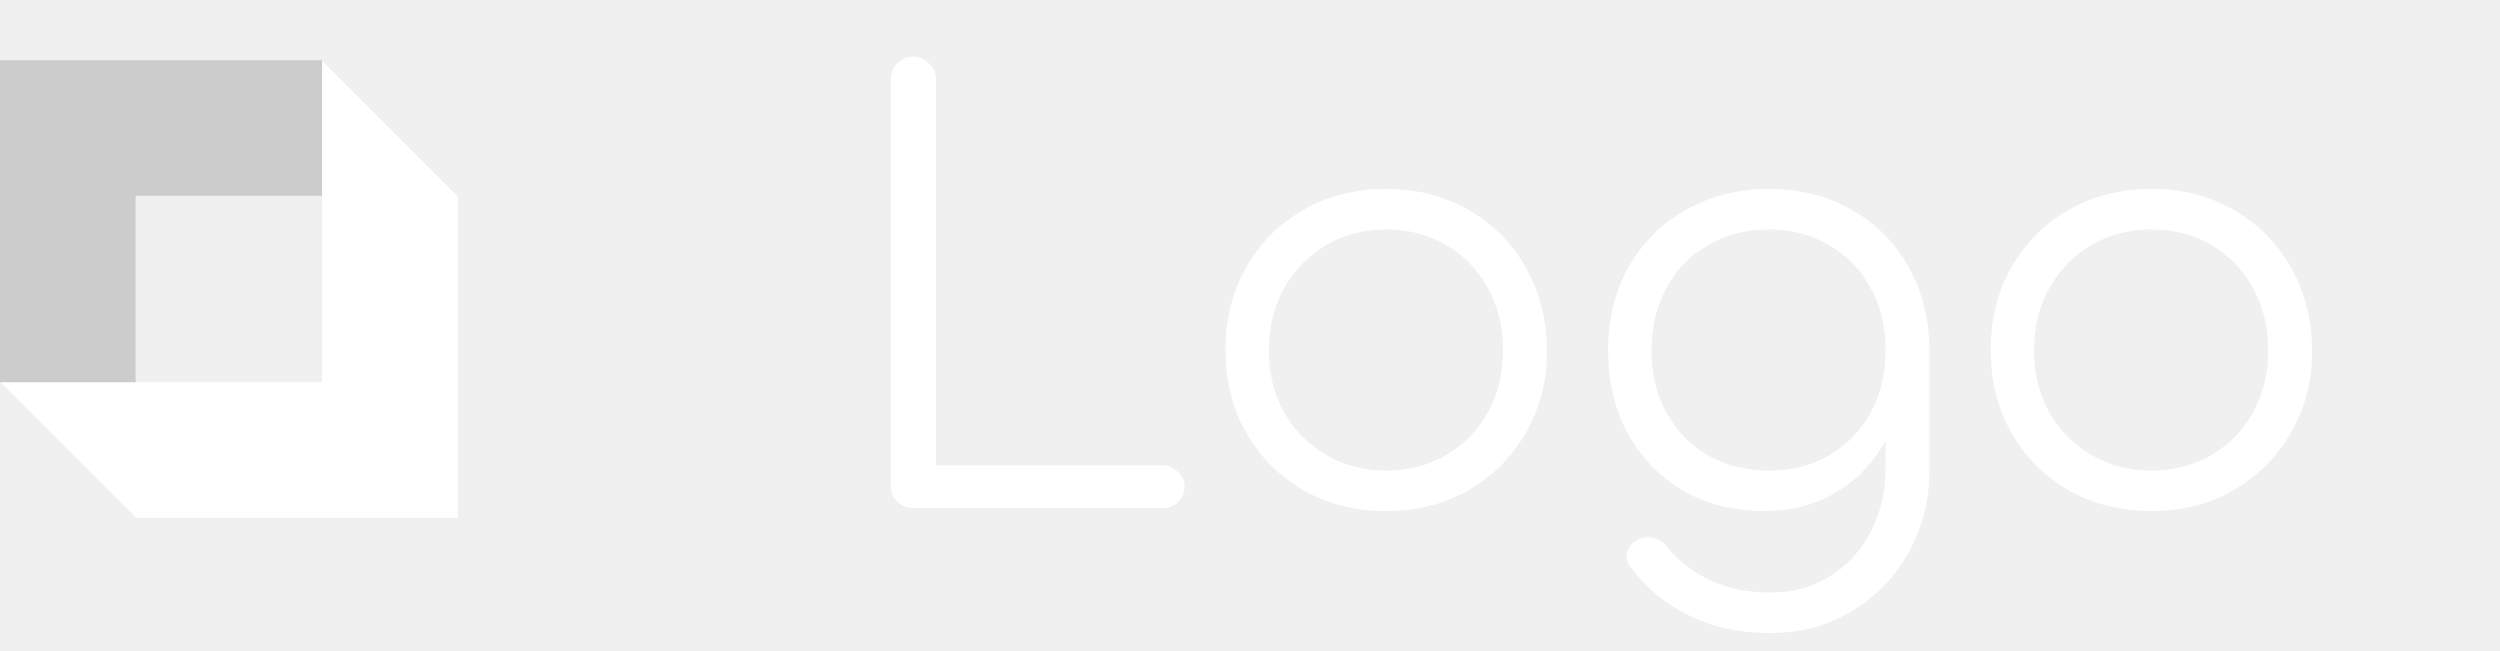
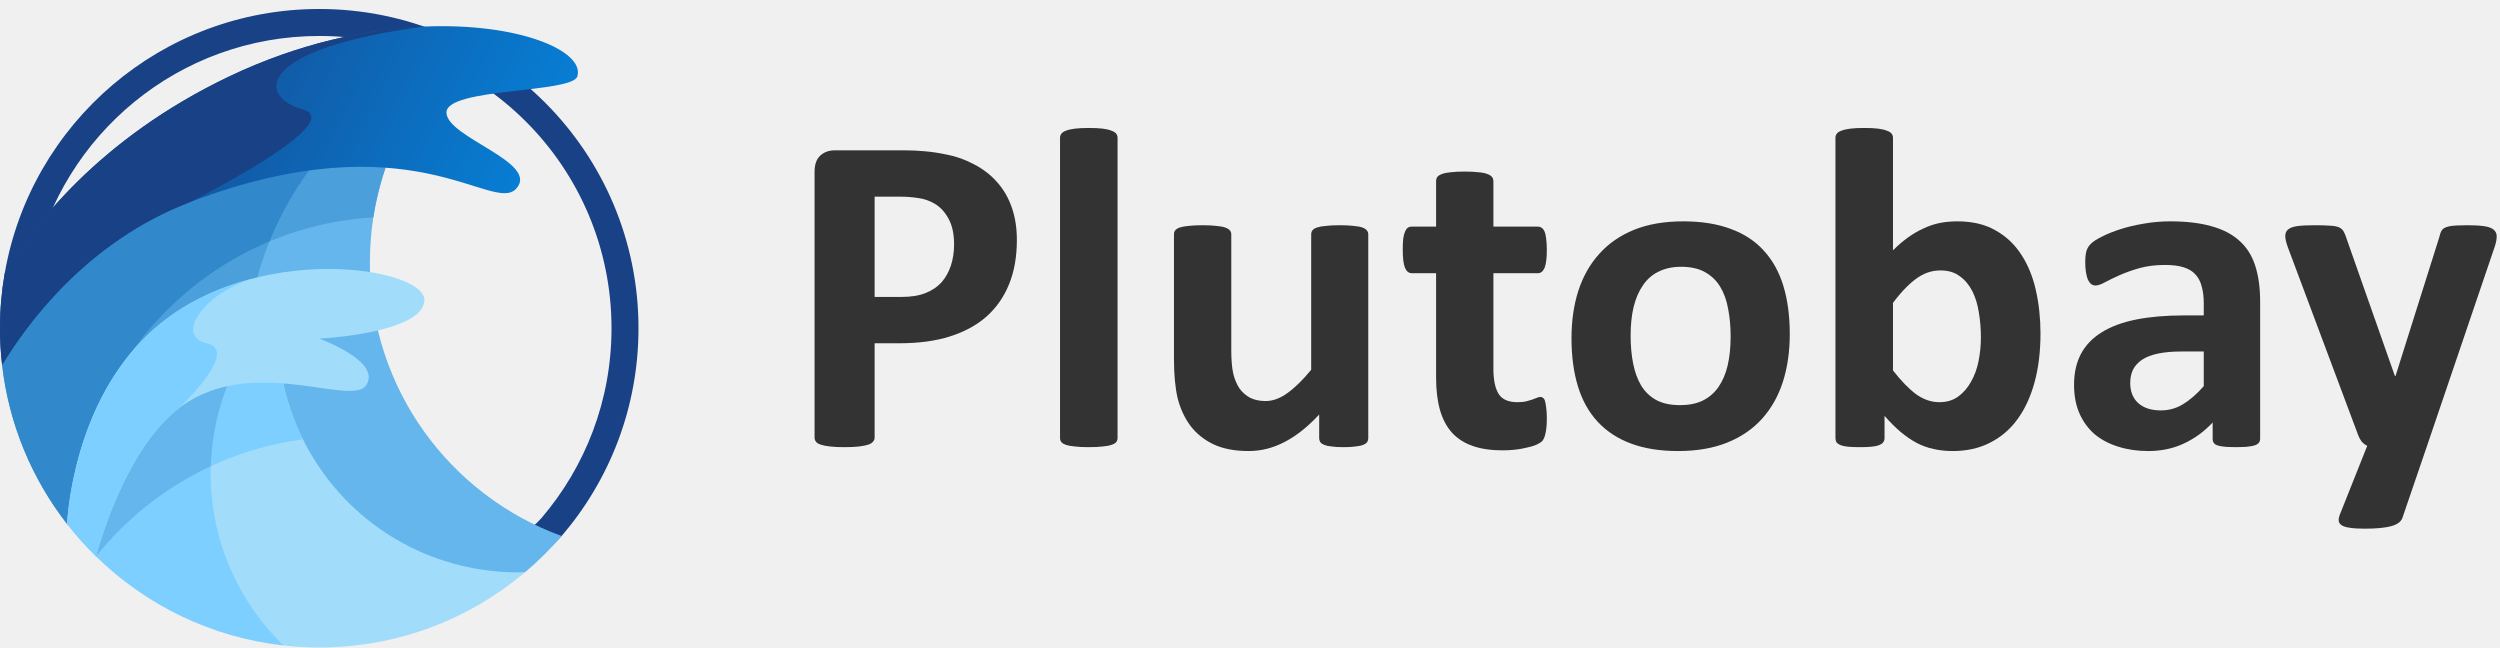
- <svg xmlns="http://www.w3.org/2000/svg" width="123" height="32" viewBox="0 0 123 32" fill="none">
-   <path d="M44.941 25C44.638 25 44.372 24.896 44.145 24.687C43.936 24.479 43.832 24.213 43.832 23.891V3.894C43.832 3.591 43.936 3.335 44.145 3.126C44.372 2.899 44.638 2.785 44.941 2.785C45.245 2.785 45.501 2.899 45.709 3.126C45.937 3.335 46.051 3.591 46.051 3.894V22.895H57.172C57.476 22.895 57.732 22.999 57.94 23.208C58.168 23.398 58.282 23.644 58.282 23.948C58.282 24.251 58.168 24.507 57.94 24.716C57.732 24.905 57.476 25 57.172 25H44.941ZM68.204 25.142C66.686 25.142 65.331 24.801 64.136 24.118C62.941 23.436 62.003 22.497 61.32 21.302C60.637 20.108 60.296 18.752 60.296 17.235C60.296 15.699 60.637 14.333 61.32 13.139C62.003 11.944 62.941 11.005 64.136 10.323C65.331 9.64 66.686 9.299 68.204 9.299C69.721 9.299 71.067 9.64 72.243 10.323C73.437 11.005 74.376 11.944 75.059 13.139C75.741 14.333 76.092 15.699 76.111 17.235C76.111 18.752 75.76 20.108 75.059 21.302C74.376 22.497 73.437 23.436 72.243 24.118C71.067 24.801 69.721 25.142 68.204 25.142ZM68.204 23.151C69.303 23.151 70.289 22.895 71.162 22.383C72.034 21.871 72.717 21.169 73.21 20.278C73.703 19.387 73.949 18.372 73.949 17.235C73.949 16.097 73.703 15.082 73.21 14.191C72.717 13.281 72.034 12.57 71.162 12.058C70.289 11.546 69.303 11.29 68.204 11.29C67.104 11.29 66.118 11.546 65.245 12.058C64.373 12.57 63.681 13.281 63.169 14.191C62.676 15.082 62.429 16.097 62.429 17.235C62.429 18.372 62.676 19.387 63.169 20.278C63.681 21.169 64.373 21.871 65.245 22.383C66.118 22.895 67.104 23.151 68.204 23.151ZM86.799 25.142C85.301 25.142 83.974 24.81 82.817 24.147C81.66 23.464 80.75 22.525 80.086 21.331C79.442 20.136 79.119 18.771 79.119 17.235C79.119 15.68 79.461 14.305 80.143 13.11C80.826 11.916 81.765 10.986 82.959 10.323C84.154 9.64 85.51 9.299 87.027 9.299C88.563 9.299 89.919 9.64 91.094 10.323C92.289 10.986 93.218 11.916 93.882 13.11C94.565 14.305 94.915 15.68 94.934 17.235L93.654 17.917C93.654 19.321 93.36 20.572 92.773 21.672C92.185 22.753 91.369 23.606 90.326 24.232C89.302 24.839 88.127 25.142 86.799 25.142ZM87.084 31.144C85.586 31.144 84.268 30.86 83.13 30.291C81.992 29.741 81.053 28.982 80.314 28.015C80.105 27.788 80.01 27.541 80.029 27.276C80.067 27.01 80.21 26.792 80.456 26.621C80.703 26.451 80.978 26.394 81.281 26.451C81.584 26.508 81.822 26.65 81.992 26.877C82.542 27.56 83.244 28.11 84.097 28.527C84.969 28.944 85.974 29.153 87.112 29.153C88.174 29.153 89.132 28.897 89.985 28.385C90.838 27.873 91.511 27.152 92.005 26.223C92.517 25.294 92.773 24.204 92.773 22.952V18.628L93.597 16.979L94.934 17.235V23.037C94.934 24.573 94.593 25.948 93.91 27.162C93.228 28.394 92.299 29.361 91.123 30.063C89.947 30.784 88.601 31.144 87.084 31.144ZM87.027 23.151C88.146 23.151 89.132 22.905 89.985 22.412C90.857 21.9 91.54 21.198 92.033 20.307C92.526 19.415 92.773 18.391 92.773 17.235C92.773 16.078 92.526 15.054 92.033 14.163C91.54 13.252 90.857 12.551 89.985 12.058C89.132 11.546 88.146 11.29 87.027 11.29C85.908 11.29 84.912 11.546 84.04 12.058C83.168 12.551 82.485 13.252 81.992 14.163C81.499 15.054 81.253 16.078 81.253 17.235C81.253 18.391 81.499 19.415 81.992 20.307C82.485 21.198 83.168 21.9 84.04 22.412C84.912 22.905 85.908 23.151 87.027 23.151ZM105.85 25.142C104.333 25.142 102.977 24.801 101.783 24.118C100.588 23.436 99.649 22.497 98.967 21.302C98.284 20.108 97.943 18.752 97.943 17.235C97.943 15.699 98.284 14.333 98.967 13.139C99.649 11.944 100.588 11.005 101.783 10.323C102.977 9.64 104.333 9.299 105.85 9.299C107.367 9.299 108.714 9.64 109.889 10.323C111.084 11.005 112.023 11.944 112.705 13.139C113.388 14.333 113.739 15.699 113.758 17.235C113.758 18.752 113.407 20.108 112.705 21.302C112.023 22.497 111.084 23.436 109.889 24.118C108.714 24.801 107.367 25.142 105.85 25.142ZM105.85 23.151C106.95 23.151 107.936 22.895 108.808 22.383C109.681 21.871 110.363 21.169 110.856 20.278C111.349 19.387 111.596 18.372 111.596 17.235C111.596 16.097 111.349 15.082 110.856 14.191C110.363 13.281 109.681 12.57 108.808 12.058C107.936 11.546 106.95 11.29 105.85 11.29C104.75 11.29 103.764 11.546 102.892 12.058C102.02 12.57 101.327 13.281 100.815 14.191C100.322 15.082 100.076 16.097 100.076 17.235C100.076 18.372 100.322 19.387 100.815 20.278C101.327 21.169 102.02 21.871 102.892 22.383C103.764 22.895 104.75 23.151 105.85 23.151Z" fill="white" />
-   <path fill-rule="evenodd" clip-rule="evenodd" d="M15.846 2.963H8.58307e-06L6.672 9.635H22.518L15.846 2.963ZM6.672 9.635V25.481L0 18.809V2.963L6.672 9.635Z" fill="#CCCCCC" />
-   <path fill-rule="evenodd" clip-rule="evenodd" d="M6.672 25.481L22.518 25.481L15.846 18.809L2.28882e-05 18.809L6.672 25.481ZM15.846 18.809L15.846 2.963L22.519 9.635L22.519 25.481L15.846 18.809Z" fill="white" />
+ <svg xmlns="http://www.w3.org/2000/svg" width="278" height="72" viewBox="0 0 278 72" fill="none">
+   <path d="M113.076 26.695C113.076 28.54 112.788 30.174 112.213 31.596C111.637 33.018 110.799 34.219 109.699 35.201C108.599 36.166 107.245 36.902 105.637 37.41C104.046 37.918 102.167 38.172 100 38.172H97.258V48.658C97.258 48.828 97.199 48.98 97.08 49.115C96.978 49.251 96.801 49.361 96.547 49.445C96.293 49.53 95.954 49.598 95.531 49.648C95.108 49.699 94.566 49.725 93.906 49.725C93.263 49.725 92.721 49.699 92.281 49.648C91.858 49.598 91.519 49.53 91.266 49.445C91.012 49.361 90.834 49.251 90.732 49.115C90.631 48.98 90.58 48.828 90.58 48.658V19.104C90.58 18.308 90.783 17.715 91.189 17.326C91.613 16.92 92.163 16.717 92.84 16.717H100.584C101.363 16.717 102.099 16.751 102.793 16.818C103.504 16.869 104.35 16.996 105.332 17.199C106.314 17.385 107.304 17.741 108.303 18.266C109.318 18.79 110.182 19.459 110.893 20.271C111.604 21.067 112.145 22.006 112.518 23.09C112.89 24.156 113.076 25.358 113.076 26.695ZM106.094 27.178C106.094 26.027 105.891 25.079 105.484 24.334C105.078 23.589 104.579 23.039 103.986 22.684C103.394 22.328 102.768 22.108 102.107 22.023C101.464 21.922 100.796 21.871 100.102 21.871H97.258V33.018H100.254C101.32 33.018 102.209 32.874 102.92 32.586C103.648 32.298 104.24 31.9 104.697 31.393C105.154 30.868 105.501 30.25 105.738 29.539C105.975 28.811 106.094 28.024 106.094 27.178Z" fill="#333333" />
+   <path d="M124.273 48.709C124.273 48.878 124.223 49.031 124.121 49.166C124.02 49.285 123.842 49.386 123.588 49.471C123.351 49.555 123.029 49.615 122.623 49.648C122.217 49.699 121.701 49.725 121.074 49.725C120.448 49.725 119.932 49.699 119.525 49.648C119.119 49.615 118.789 49.555 118.535 49.471C118.298 49.386 118.129 49.285 118.027 49.166C117.926 49.031 117.875 48.878 117.875 48.709V15.32C117.875 15.151 117.926 14.999 118.027 14.863C118.129 14.728 118.298 14.618 118.535 14.533C118.789 14.432 119.119 14.355 119.525 14.305C119.932 14.254 120.448 14.229 121.074 14.229C121.701 14.229 122.217 14.254 122.623 14.305C123.029 14.355 123.351 14.432 123.588 14.533C123.842 14.618 124.02 14.728 124.121 14.863C124.223 14.999 124.273 15.151 124.273 15.32V48.709Z" fill="#333333" />
+   <path d="M152.152 48.709C152.152 48.878 152.11 49.031 152.025 49.166C151.941 49.285 151.788 49.386 151.568 49.471C151.365 49.555 151.086 49.615 150.73 49.648C150.392 49.699 149.96 49.725 149.436 49.725C148.877 49.725 148.42 49.699 148.064 49.648C147.726 49.615 147.455 49.555 147.252 49.471C147.049 49.386 146.905 49.285 146.82 49.166C146.736 49.031 146.693 48.878 146.693 48.709V46.094C145.441 47.448 144.163 48.464 142.859 49.141C141.573 49.818 140.236 50.156 138.848 50.156C137.29 50.156 135.979 49.902 134.912 49.395C133.863 48.887 133.008 48.193 132.348 47.312C131.704 46.432 131.239 45.417 130.951 44.266C130.68 43.098 130.545 41.65 130.545 39.924V26.061C130.545 25.891 130.587 25.747 130.672 25.629C130.773 25.494 130.943 25.384 131.18 25.299C131.434 25.214 131.764 25.155 132.17 25.121C132.593 25.07 133.109 25.045 133.719 25.045C134.345 25.045 134.861 25.07 135.268 25.121C135.674 25.155 135.995 25.214 136.232 25.299C136.486 25.384 136.664 25.494 136.766 25.629C136.867 25.747 136.918 25.891 136.918 26.061V38.857C136.918 40.042 136.994 40.948 137.146 41.574C137.299 42.2 137.527 42.742 137.832 43.199C138.154 43.639 138.551 43.986 139.025 44.24C139.516 44.477 140.083 44.596 140.727 44.596C141.539 44.596 142.352 44.3 143.164 43.707C143.993 43.115 144.874 42.251 145.805 41.117V26.061C145.805 25.891 145.847 25.747 145.932 25.629C146.033 25.494 146.202 25.384 146.439 25.299C146.693 25.214 147.023 25.155 147.43 25.121C147.836 25.07 148.352 25.045 148.979 25.045C149.605 25.045 150.121 25.07 150.527 25.121C150.934 25.155 151.255 25.214 151.492 25.299C151.729 25.384 151.898 25.494 152 25.629C152.102 25.747 152.152 25.891 152.152 26.061V48.709Z" fill="#333333" />
+   <path d="M172.008 46.475C172.008 47.219 171.957 47.795 171.855 48.201C171.771 48.59 171.652 48.87 171.5 49.039C171.348 49.191 171.119 49.335 170.814 49.471C170.527 49.589 170.18 49.691 169.773 49.775C169.384 49.877 168.952 49.953 168.479 50.004C168.021 50.055 167.556 50.08 167.082 50.08C165.812 50.08 164.712 49.919 163.781 49.598C162.85 49.276 162.08 48.785 161.471 48.125C160.861 47.448 160.413 46.602 160.125 45.586C159.837 44.57 159.693 43.368 159.693 41.98V30.377H156.977C156.655 30.377 156.41 30.182 156.24 29.793C156.071 29.387 155.986 28.718 155.986 27.787C155.986 27.296 156.003 26.881 156.037 26.543C156.088 26.204 156.156 25.942 156.24 25.756C156.325 25.553 156.426 25.409 156.545 25.324C156.68 25.24 156.833 25.197 157.002 25.197H159.693V20.145C159.693 19.975 159.736 19.823 159.82 19.688C159.922 19.552 160.091 19.442 160.328 19.357C160.582 19.256 160.912 19.188 161.318 19.154C161.742 19.104 162.258 19.078 162.867 19.078C163.493 19.078 164.01 19.104 164.416 19.154C164.839 19.188 165.169 19.256 165.406 19.357C165.643 19.442 165.812 19.552 165.914 19.688C166.016 19.823 166.066 19.975 166.066 20.145V25.197H170.992C171.161 25.197 171.305 25.24 171.424 25.324C171.559 25.409 171.669 25.553 171.754 25.756C171.839 25.942 171.898 26.204 171.932 26.543C171.982 26.881 172.008 27.296 172.008 27.787C172.008 28.718 171.923 29.387 171.754 29.793C171.585 30.182 171.339 30.377 171.018 30.377H166.066V41.016C166.066 42.251 166.261 43.182 166.65 43.809C167.04 44.418 167.734 44.723 168.732 44.723C169.071 44.723 169.376 44.697 169.646 44.647C169.917 44.579 170.154 44.511 170.357 44.443C170.577 44.359 170.755 44.291 170.891 44.24C171.043 44.172 171.178 44.139 171.297 44.139C171.398 44.139 171.492 44.172 171.576 44.24C171.678 44.291 171.754 44.41 171.805 44.596C171.855 44.765 171.898 45.002 171.932 45.307C171.982 45.611 172.008 46.001 172.008 46.475Z" fill="#333333" />
+   <path d="M199.023 37.156C199.023 39.086 198.77 40.846 198.262 42.438C197.754 44.029 196.984 45.4 195.951 46.551C194.919 47.702 193.624 48.59 192.066 49.217C190.509 49.843 188.689 50.156 186.607 50.156C184.593 50.156 182.841 49.877 181.352 49.318C179.862 48.76 178.626 47.947 177.645 46.881C176.663 45.815 175.935 44.503 175.461 42.945C174.987 41.388 174.75 39.611 174.75 37.613C174.75 35.684 175.004 33.923 175.512 32.332C176.036 30.724 176.815 29.353 177.848 28.219C178.88 27.068 180.167 26.179 181.707 25.553C183.264 24.926 185.084 24.613 187.166 24.613C189.197 24.613 190.958 24.893 192.447 25.451C193.937 25.993 195.164 26.797 196.129 27.863C197.111 28.93 197.839 30.241 198.312 31.799C198.786 33.356 199.023 35.142 199.023 37.156ZM192.447 37.41C192.447 36.293 192.354 35.269 192.168 34.338C191.999 33.39 191.702 32.569 191.279 31.875C190.856 31.181 190.289 30.639 189.578 30.25C188.884 29.861 188.004 29.666 186.938 29.666C185.99 29.666 185.16 29.844 184.449 30.199C183.738 30.538 183.154 31.046 182.697 31.723C182.24 32.383 181.893 33.187 181.656 34.135C181.436 35.066 181.326 36.132 181.326 37.334C181.326 38.451 181.419 39.484 181.605 40.432C181.792 41.363 182.088 42.175 182.494 42.869C182.917 43.563 183.484 44.105 184.195 44.494C184.906 44.867 185.786 45.053 186.836 45.053C187.801 45.053 188.639 44.883 189.35 44.545C190.061 44.19 190.645 43.682 191.102 43.022C191.559 42.361 191.897 41.566 192.117 40.635C192.337 39.687 192.447 38.612 192.447 37.41Z" fill="#333333" />
+   <path d="M226.902 37.08C226.902 39.094 226.682 40.906 226.242 42.514C225.802 44.122 225.167 45.493 224.338 46.627C223.508 47.761 222.484 48.633 221.266 49.242C220.064 49.852 218.693 50.156 217.152 50.156C216.391 50.156 215.68 50.08 215.02 49.928C214.359 49.792 213.725 49.564 213.115 49.242C212.523 48.921 211.93 48.514 211.338 48.023C210.762 47.533 210.17 46.94 209.561 46.246V48.709C209.561 48.895 209.51 49.056 209.408 49.191C209.324 49.31 209.171 49.411 208.951 49.496C208.748 49.581 208.469 49.64 208.113 49.674C207.758 49.708 207.326 49.725 206.818 49.725C206.294 49.725 205.854 49.708 205.498 49.674C205.16 49.64 204.88 49.581 204.66 49.496C204.457 49.411 204.313 49.31 204.229 49.191C204.144 49.056 204.102 48.895 204.102 48.709V15.32C204.102 15.151 204.152 14.999 204.254 14.863C204.355 14.728 204.525 14.618 204.762 14.533C205.016 14.432 205.346 14.355 205.752 14.305C206.158 14.254 206.674 14.229 207.301 14.229C207.927 14.229 208.443 14.254 208.85 14.305C209.256 14.355 209.577 14.432 209.814 14.533C210.068 14.618 210.246 14.728 210.348 14.863C210.449 14.999 210.5 15.151 210.5 15.32V27.838C211.076 27.262 211.651 26.771 212.227 26.365C212.802 25.959 213.378 25.629 213.953 25.375C214.529 25.104 215.121 24.91 215.73 24.791C216.34 24.672 216.983 24.613 217.66 24.613C219.336 24.613 220.758 24.952 221.926 25.629C223.094 26.289 224.042 27.186 224.77 28.32C225.514 29.454 226.056 30.783 226.395 32.307C226.733 33.813 226.902 35.404 226.902 37.08ZM220.275 37.537C220.275 36.572 220.199 35.641 220.047 34.744C219.911 33.847 219.666 33.051 219.311 32.357C218.955 31.663 218.49 31.113 217.914 30.707C217.355 30.284 216.645 30.072 215.781 30.072C215.358 30.072 214.943 30.131 214.537 30.25C214.131 30.369 213.708 30.572 213.268 30.859C212.844 31.147 212.404 31.52 211.947 31.977C211.49 32.434 211.008 33.001 210.5 33.678V41.193C211.397 42.344 212.252 43.225 213.064 43.834C213.894 44.426 214.757 44.723 215.654 44.723C216.484 44.723 217.186 44.511 217.762 44.088C218.337 43.665 218.811 43.115 219.184 42.438C219.573 41.76 219.852 40.99 220.021 40.127C220.191 39.264 220.275 38.4 220.275 37.537Z" fill="#333333" />
+   <path d="M251.328 48.785C251.328 49.022 251.243 49.208 251.074 49.344C250.905 49.479 250.634 49.572 250.262 49.623C249.906 49.691 249.373 49.725 248.662 49.725C247.9 49.725 247.342 49.691 246.986 49.623C246.648 49.572 246.402 49.479 246.25 49.344C246.115 49.208 246.047 49.022 246.047 48.785V46.982C245.116 47.981 244.049 48.76 242.848 49.318C241.663 49.877 240.342 50.156 238.887 50.156C237.685 50.156 236.576 49.995 235.561 49.674C234.562 49.369 233.69 48.912 232.945 48.303C232.217 47.676 231.65 46.906 231.244 45.992C230.838 45.078 230.635 44.012 230.635 42.793C230.635 41.473 230.889 40.33 231.396 39.365C231.921 38.383 232.691 37.579 233.707 36.953C234.74 36.31 236.018 35.836 237.541 35.531C239.064 35.227 240.833 35.074 242.848 35.074H245.057V33.703C245.057 32.992 244.98 32.374 244.828 31.85C244.693 31.308 244.456 30.859 244.117 30.504C243.796 30.148 243.355 29.886 242.797 29.717C242.255 29.547 241.578 29.463 240.766 29.463C239.699 29.463 238.743 29.581 237.896 29.818C237.067 30.055 236.331 30.318 235.688 30.605C235.044 30.893 234.503 31.156 234.062 31.393C233.639 31.63 233.292 31.748 233.021 31.748C232.835 31.748 232.666 31.689 232.514 31.57C232.378 31.452 232.26 31.283 232.158 31.062C232.074 30.842 232.006 30.572 231.955 30.25C231.904 29.928 231.879 29.573 231.879 29.184C231.879 28.659 231.921 28.244 232.006 27.939C232.09 27.635 232.251 27.364 232.488 27.127C232.725 26.873 233.14 26.602 233.732 26.314C234.325 26.01 235.019 25.73 235.814 25.477C236.61 25.223 237.473 25.02 238.404 24.867C239.352 24.698 240.326 24.613 241.324 24.613C243.102 24.613 244.617 24.791 245.869 25.146C247.139 25.485 248.18 26.018 248.992 26.746C249.805 27.457 250.397 28.38 250.77 29.514C251.142 30.648 251.328 31.994 251.328 33.551V48.785ZM245.057 39.086H242.619C241.587 39.086 240.706 39.162 239.979 39.315C239.251 39.467 238.658 39.695 238.201 40C237.744 40.305 237.406 40.677 237.186 41.117C236.982 41.54 236.881 42.031 236.881 42.59C236.881 43.538 237.177 44.283 237.77 44.824C238.379 45.366 239.217 45.637 240.283 45.637C241.18 45.637 242.001 45.408 242.746 44.951C243.508 44.494 244.278 43.825 245.057 42.945V39.086Z" fill="#333333" />
+   <path d="M269.889 49.572L267.146 57.596C266.994 58.019 266.579 58.324 265.902 58.51C265.225 58.696 264.235 58.789 262.932 58.789C262.255 58.789 261.713 58.755 261.307 58.688C260.9 58.637 260.596 58.544 260.393 58.408C260.189 58.273 260.079 58.103 260.062 57.9C260.046 57.697 260.096 57.452 260.215 57.164L263.236 49.572C263.016 49.471 262.813 49.318 262.627 49.115C262.458 48.895 262.331 48.667 262.246 48.43L254.451 27.609C254.231 27.017 254.121 26.568 254.121 26.264C254.121 25.942 254.223 25.697 254.426 25.527C254.629 25.341 254.967 25.214 255.441 25.146C255.932 25.079 256.576 25.045 257.371 25.045C258.099 25.045 258.674 25.062 259.098 25.096C259.521 25.113 259.851 25.172 260.088 25.273C260.325 25.375 260.503 25.536 260.621 25.756C260.74 25.959 260.858 26.255 260.977 26.645L266.309 41.803H266.385L271.26 26.34C271.361 25.9 271.488 25.612 271.641 25.477C271.81 25.324 272.081 25.214 272.453 25.146C272.826 25.079 273.477 25.045 274.408 25.045C275.136 25.045 275.737 25.079 276.211 25.146C276.702 25.214 277.057 25.341 277.277 25.527C277.514 25.713 277.633 25.967 277.633 26.289C277.633 26.594 277.565 26.958 277.43 27.381L269.889 49.572Z" fill="#333333" />
+   <path fill-rule="evenodd" clip-rule="evenodd" d="M60.211 57.608C65.068 51.928 68 44.56 68 36.5C68 18.551 53.449 4 35.5 4C19.91 4 6.88 14.981 3.729 29.631C3.976 29.931 4.275 30.29 4.623 30.701C5.763 32.05 7.418 33.955 9.47 36.171C13.585 40.614 19.248 46.257 25.513 51.181C31.827 56.143 38.511 60.18 44.678 61.695C50.647 63.162 55.901 62.25 60.211 57.608ZM62.451 59.604C41.552 82.241 0.548 30.519 0.519 30.43C3.399 13.716 17.963 1 35.5 1C55.106 1 71 16.894 71 36.5C71 45.324 67.779 53.395 62.451 59.604Z" fill="#194185" />
+   <path d="M41.13 29.163C41.13 22.47 43.16 16.252 46.638 11.091C46.638 11.091 10.778 14.668 0.235 40.58C0.235 40.582 0.235 40.585 0.236 40.588C0.249 40.608 0.309 40.7 0.419 40.853C2.251 43.433 19.922 72.416 58.39 63.632C59.849 62.4 61.208 61.053 62.451 59.604C50.014 55.085 41.13 43.162 41.13 29.163Z" fill="#64B6EC" />
+   <path d="M41.513 24.17C42.254 19.383 44.042 14.943 46.638 11.091C46.638 11.091 10.778 14.668 0.235 40.58C0.235 40.583 0.236 40.585 0.236 40.588C0.249 40.608 0.309 40.7 0.419 40.853C1.094 41.804 3.921 46.341 9.147 51.252C12.742 36.346 25.74 25.11 41.513 24.17Z" fill="#4B9FDB" />
+   <path d="M38.161 66.391C26.971 55.371 23.835 37.904 31.604 23.343C35.144 16.708 40.446 11.617 46.625 8.339C46.625 8.339 12.257 14.39 0.235 40.58C0.992 47.199 3.57 53.264 7.455 58.264C7.531 58.319 18.647 66.404 38.161 66.391Z" fill="#4B9FDB" />
+   <path d="M29.967 26.841C30.445 25.66 30.99 24.492 31.604 23.343C35.144 16.708 40.446 11.617 46.625 8.339C46.625 8.339 12.257 14.39 0.235 40.58C0.992 47.199 3.57 53.264 7.455 58.264C7.466 58.272 7.707 58.447 8.167 58.739C8.511 44.357 17.408 32.095 29.967 26.841Z" fill="#3188CA" />
+   <path d="M35.51 51.97C32.414 47.414 30.92 42.242 30.901 37.119C30.901 37.119 11.4 40.595 10.669 61.868L31.528 71.778C32.832 71.923 34.157 72 35.5 72C44.223 72 52.21 68.852 58.39 63.633C49.582 63.901 40.829 59.799 35.51 51.97Z" fill="#A1DDFB" />
+   <path d="M10.671 61.869C16.253 54.904 24.404 50.087 33.688 48.859C31.825 45.125 30.916 41.107 30.901 37.119C30.901 37.119 11.4 40.595 10.669 61.868L10.671 61.869Z" fill="#7DCFFF" />
+   <path d="M23.491 50.852C23.863 45.356 25.875 40.362 29.017 36.316C29.017 36.316 9.736 41.519 10.669 61.867C16.182 67.264 23.445 70.877 31.528 71.777C26.104 66.511 22.942 58.985 23.491 50.852Z" fill="#7DCFFF" />
+   <path d="M10.671 61.869C14.079 57.615 18.446 54.163 23.445 51.84C23.455 51.511 23.469 51.182 23.491 50.852C23.863 45.356 25.875 40.362 29.017 36.316C29.017 36.316 9.736 41.519 10.669 61.867C10.67 61.868 10.67 61.868 10.671 61.869Z" fill="#64B6EC" />
+   <path d="M64.205 8.488C63.65 10.384 49.645 9.736 49.645 12.51C49.645 15.283 60.045 18.057 57.41 20.969C54.775 23.881 45.762 13.065 21.078 22.494C9.679 26.85 2.988 36.013 0.233 40.584C0.079 39.245 0 37.881 0 36.5C0 34.43 0.177 32.401 0.519 30.429C3.549 25.291 10.879 15.464 25.516 8.488C33.269 4.794 40.807 3.227 47.142 2.954C57.689 2.499 65.032 5.665 64.205 8.488Z" fill="url(#paint0_linear_739_24764)" />
+   <path d="M18.536 35.437C9.972 41.842 7.806 53.017 7.454 58.263C8.443 59.537 9.518 60.741 10.669 61.868C11.541 58.74 14.028 51.094 18.536 46.586C26.596 38.525 38.985 45.468 40.723 42.833C42.48 40.17 35.5 37.656 35.5 37.656C35.5 37.656 46.825 37.101 47.195 33.495C47.565 29.89 29.94 26.907 18.536 35.437Z" fill="#A1DDFB" />
+   <path d="M33.688 12.173C28.547 10.726 28.428 5.438 47.142 2.954C40.807 3.227 33.269 4.794 25.516 8.489C10.879 15.464 3.549 25.291 0.519 30.429C0.177 32.401 0 34.43 0 36.5C0 37.881 0.079 39.245 0.233 40.584C2.988 36.014 9.679 26.85 21.078 22.494C21.078 22.494 38.828 13.619 33.688 12.173Z" fill="#194185" />
+   <path d="M28.605 30.845C25.113 31.686 21.6 33.145 18.536 35.437C9.972 41.842 7.806 53.017 7.454 58.263C8.443 59.537 9.518 60.741 10.669 61.868C11.541 58.74 14.028 51.094 18.536 46.586C18.955 46.166 19.386 45.79 19.827 45.449L19.827 45.447C19.827 45.447 26.764 38.996 23.02 38.188C19.276 37.38 22.81 32.343 28.605 30.845Z" fill="#7DCFFF" />
+   <defs>
+     <linearGradient id="paint0_linear_739_24764" x1="3.308" y1="10.488" x2="61.483" y2="38.803" gradientUnits="userSpaceOnUse">
+       <stop stop-color="#194185" />
+       <stop offset="1" stop-color="#038AE4" />
+     </linearGradient>
+   </defs>
</svg>
